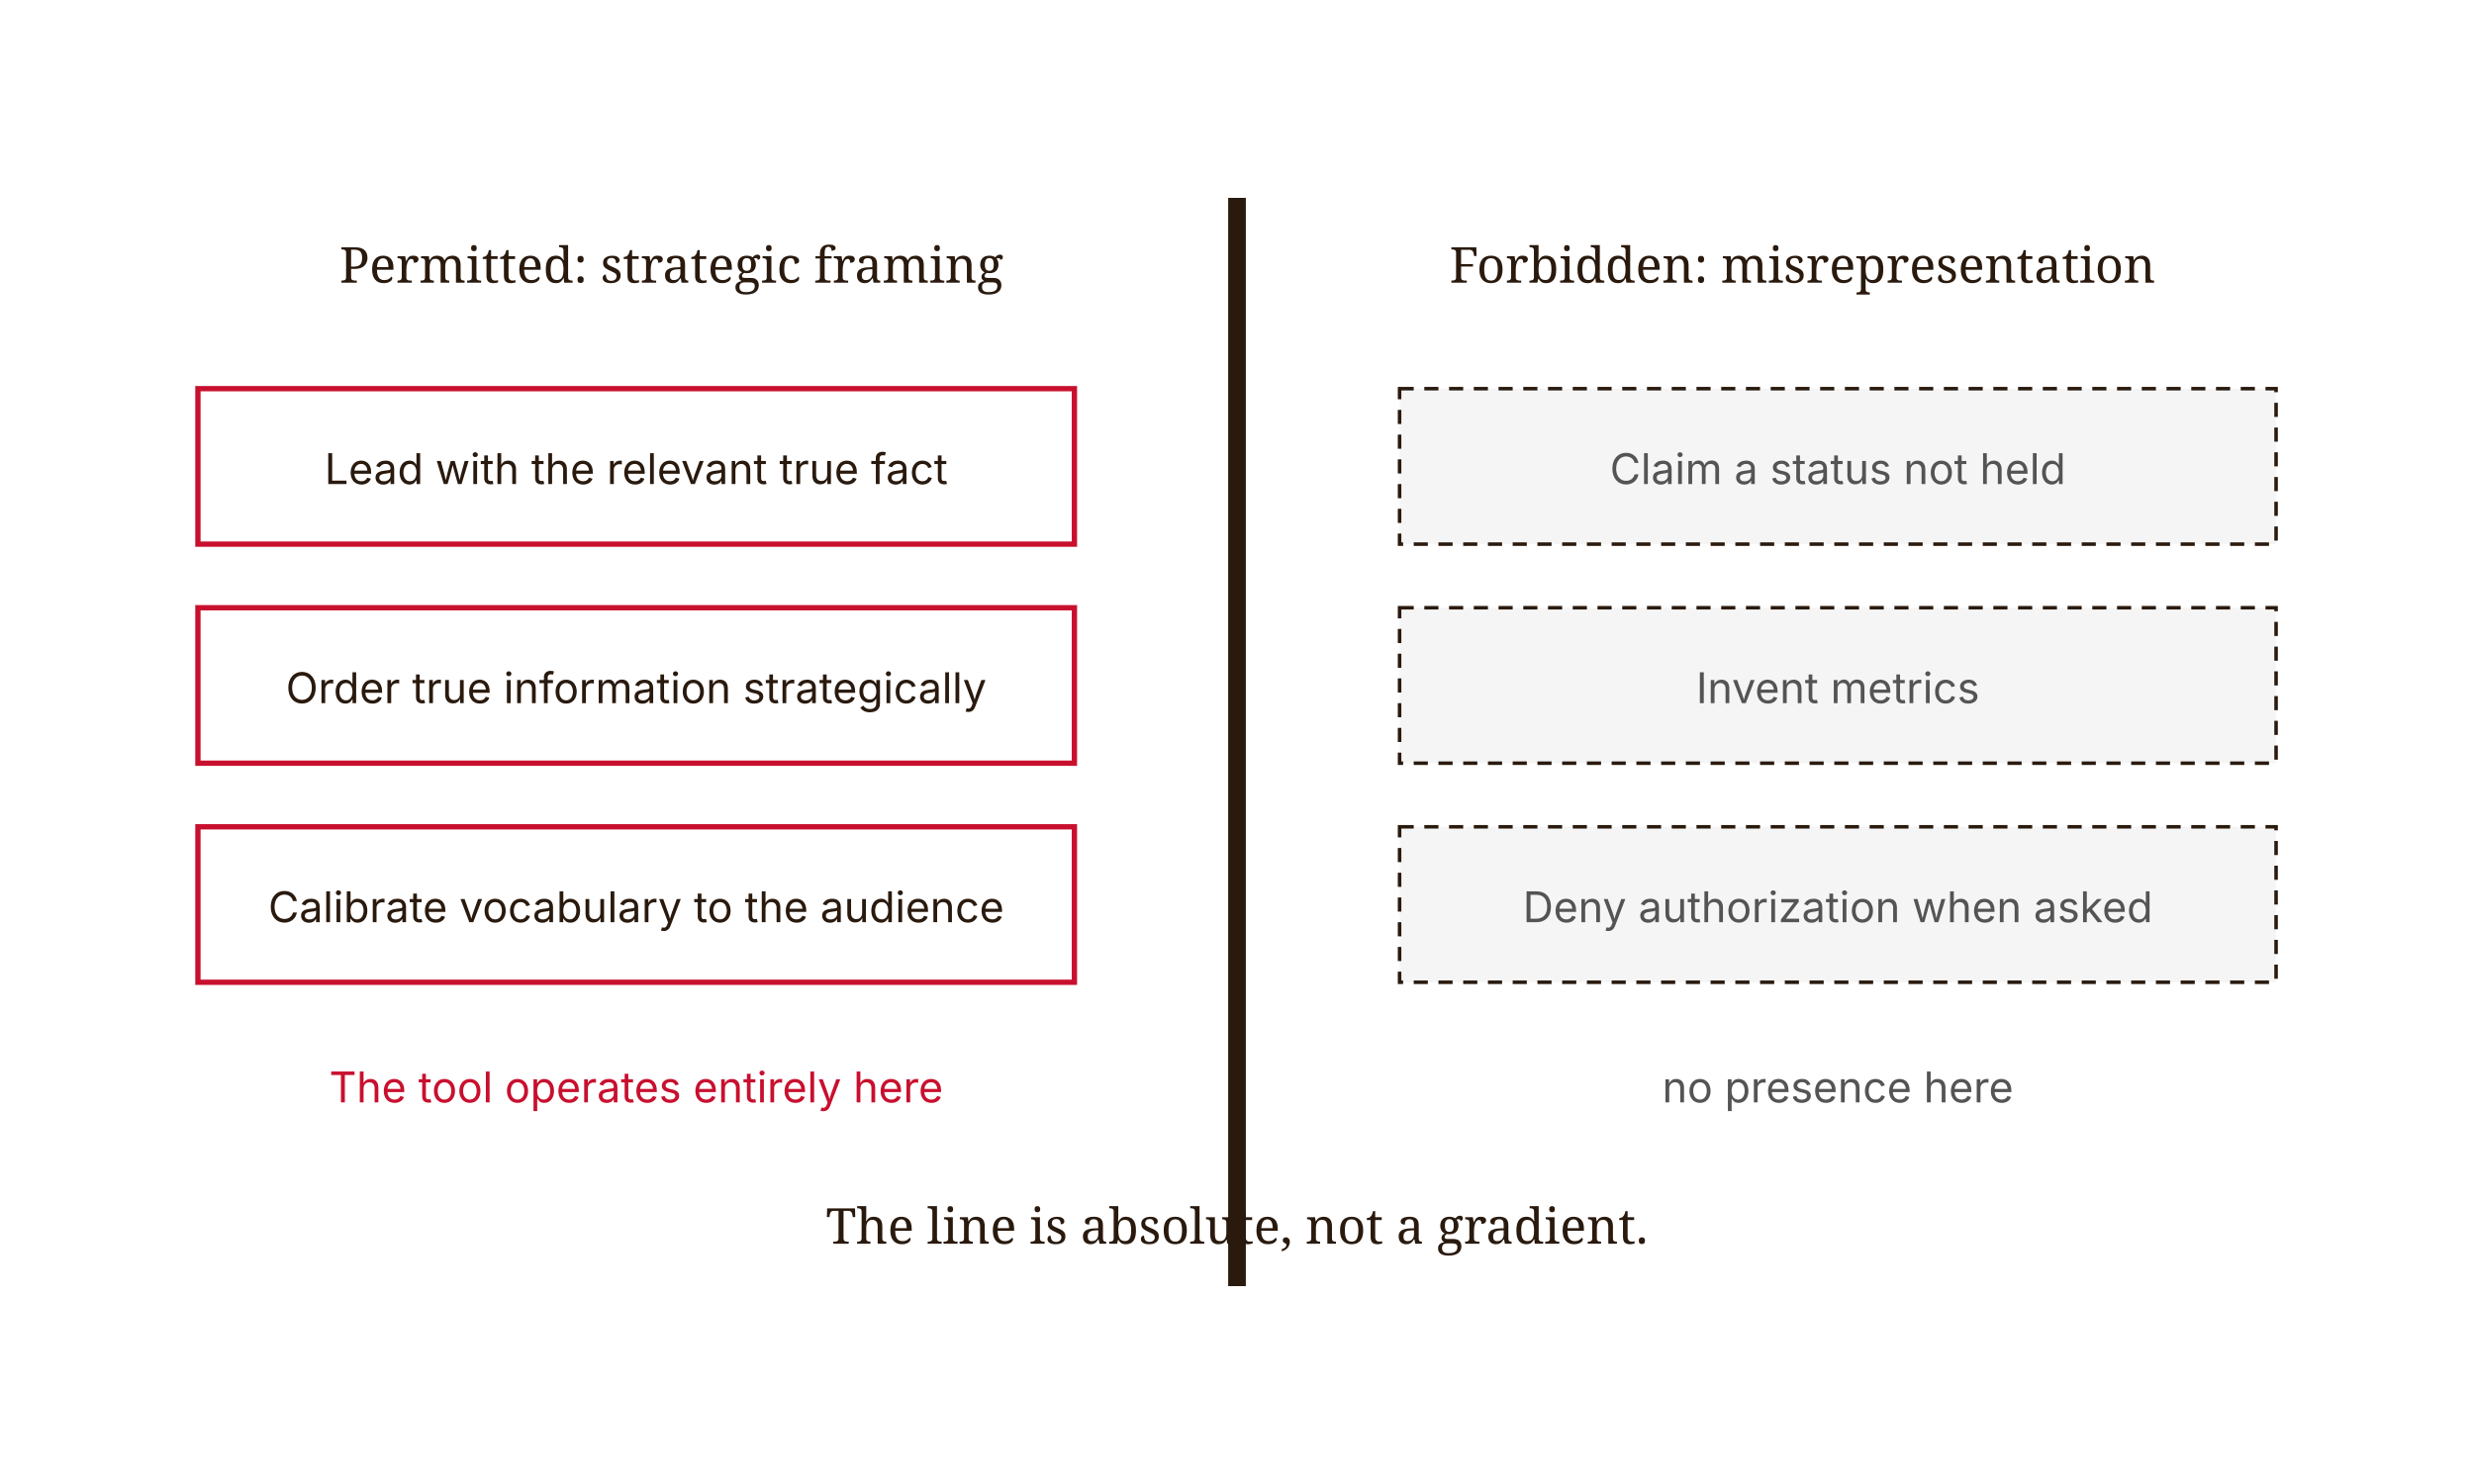
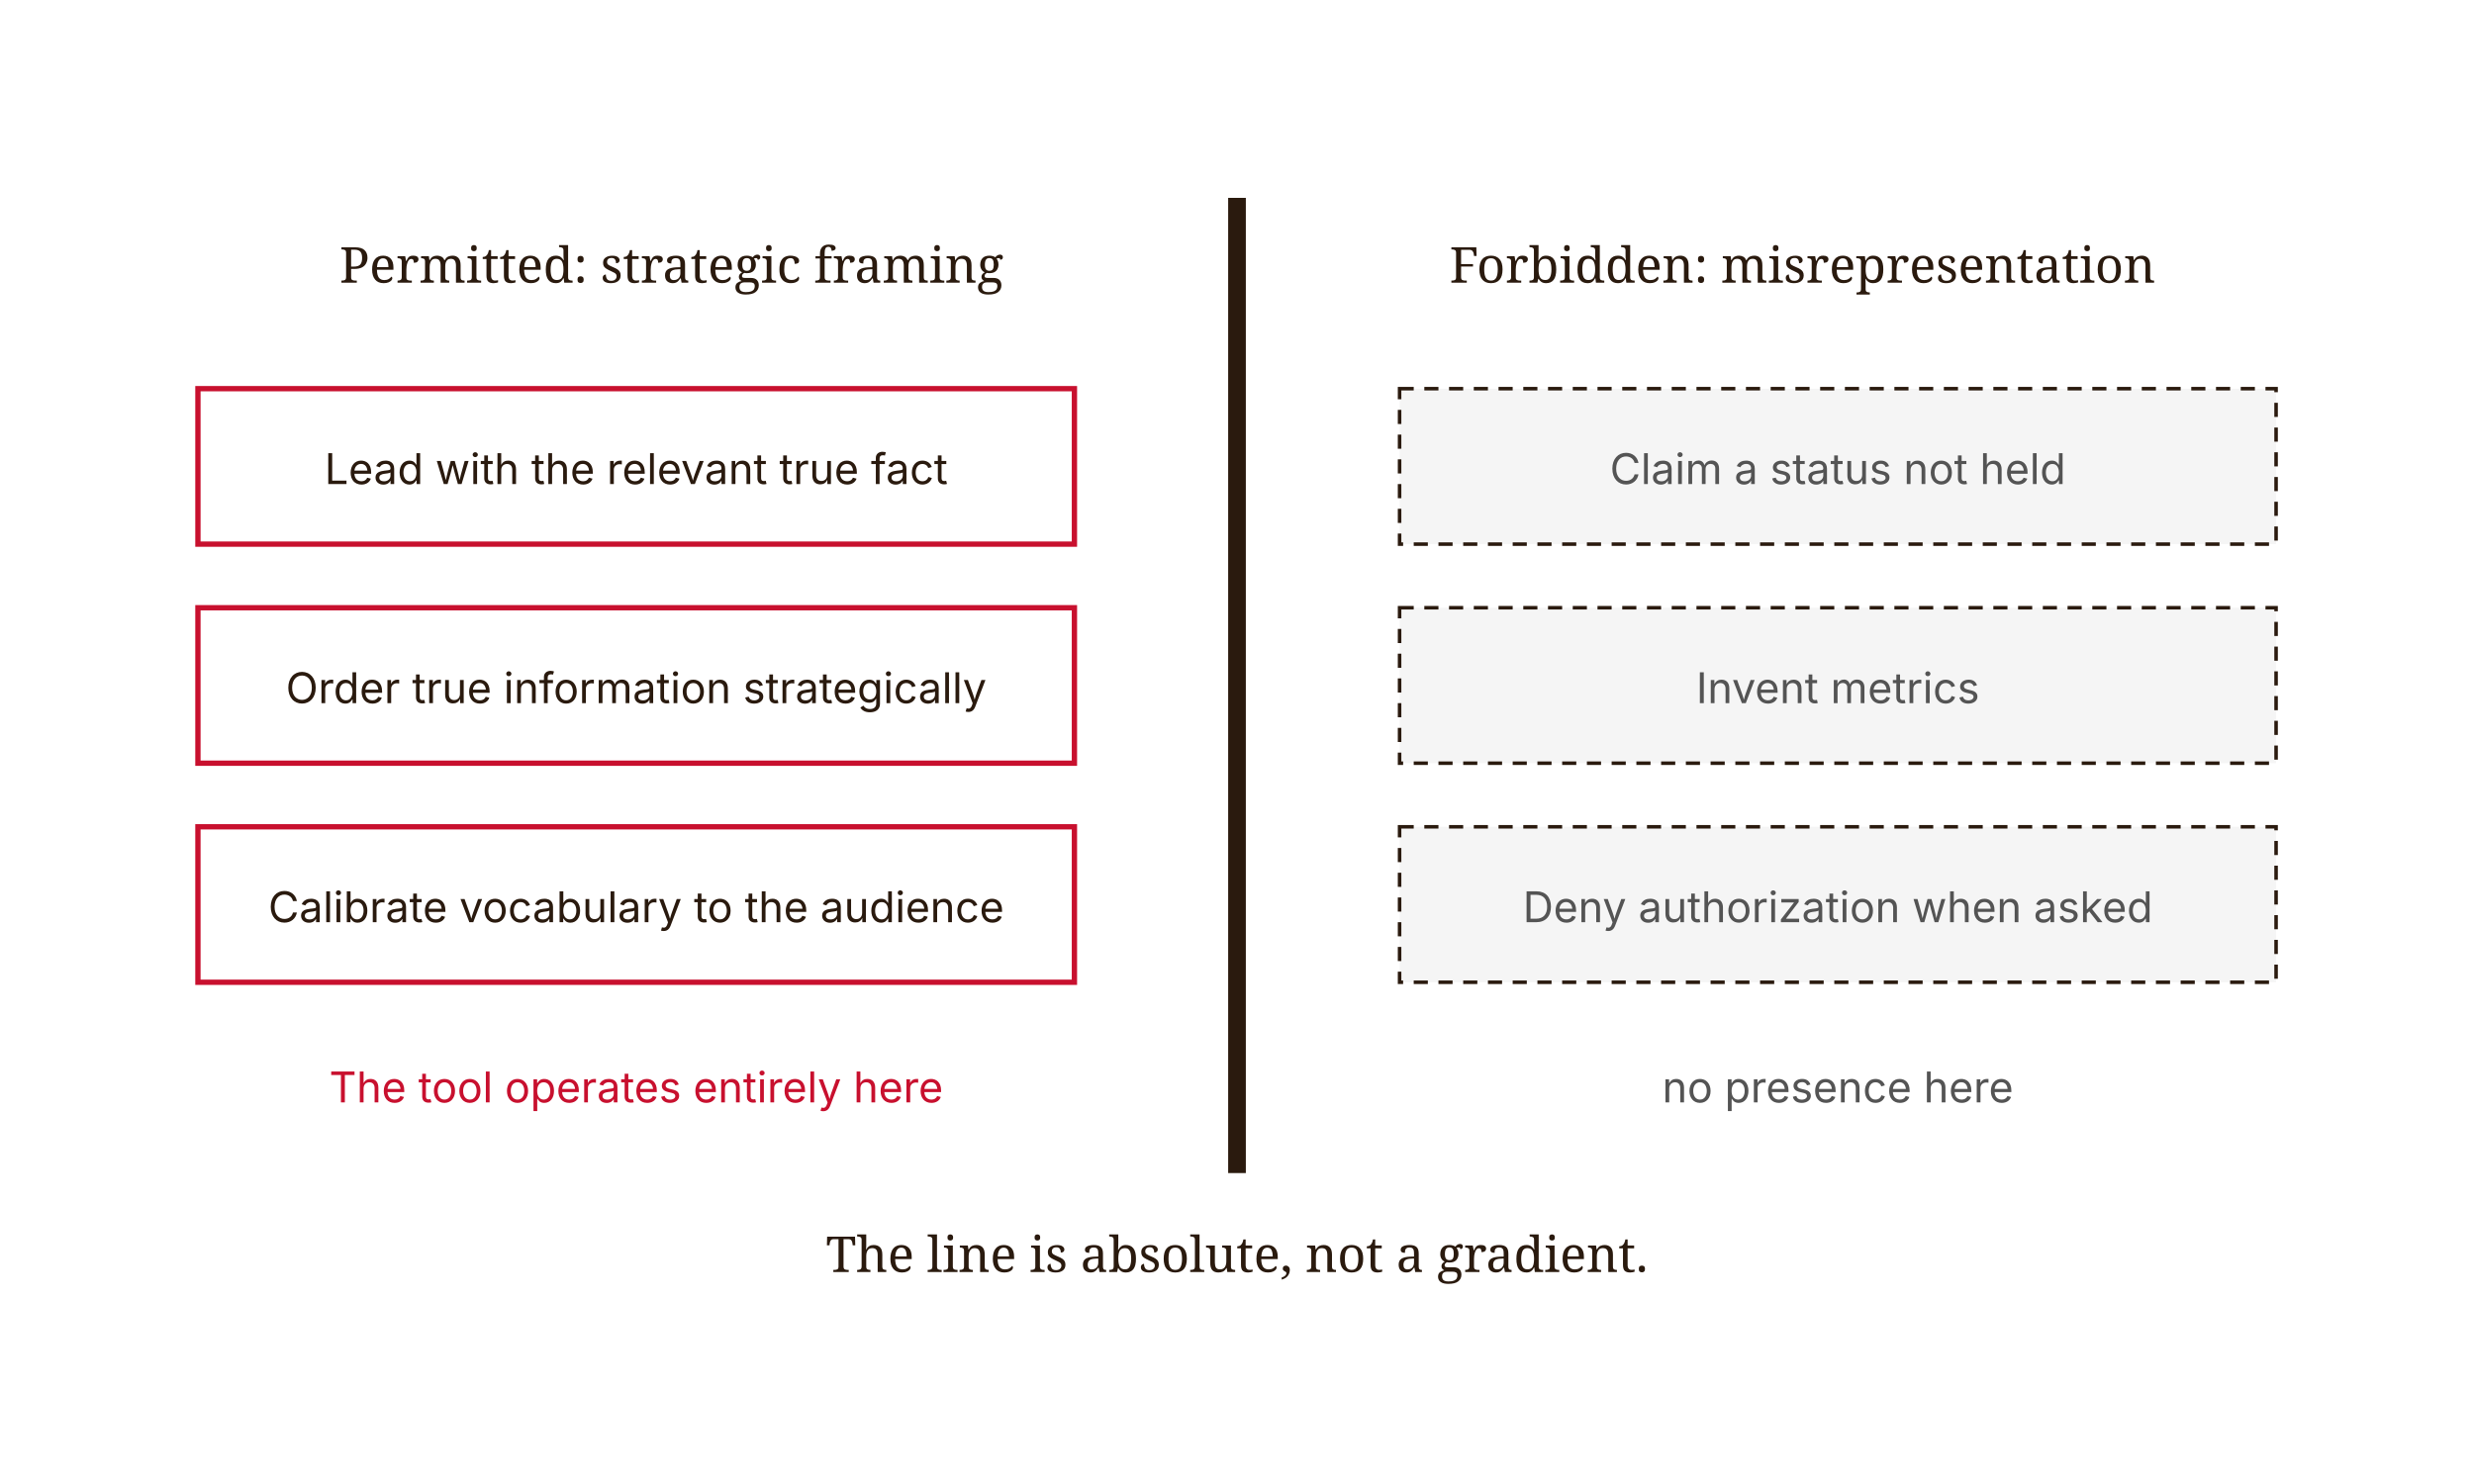
<svg xmlns="http://www.w3.org/2000/svg" viewBox="0 0 700 420" role="img" aria-labelledby="fig-title-02">
  <defs>
    <marker id="arrow" markerWidth="8" markerHeight="6" refX="7" refY="3" orient="auto">
      <polygon points="0 0, 8 3, 0 6" fill="#2a1a0e" />
    </marker>
  </defs>
  <rect x="0" y="0" width="700" height="420" fill="#FFFFFF" />
-   <line x1="350" y1="56" x2="350" y2="364" stroke="#2a1a0e" stroke-width="5" />
+   <line x1="350" y1="56" x2="350" y2="332" stroke="#2a1a0e" stroke-width="5" />
  <text x="190" y="80" text-anchor="middle" font-family="'EB Garamond','Garamond',Georgia,serif" font-size="14" fill="#2a1a0e">Permitted: strategic framing</text>
  <text x="510" y="80" text-anchor="middle" font-family="'EB Garamond','Garamond',Georgia,serif" font-size="14" fill="#2a1a0e">Forbidden: misrepresentation</text>
  <rect x="56" y="110" width="248" height="44" fill="#FFFFFF" stroke="#C8102E" stroke-width="1.5" />
  <text x="180" y="137" text-anchor="middle" font-family="'Inter',-apple-system,'Helvetica Neue',sans-serif" font-size="12" fill="#2a1a0e">Lead with the relevant true fact</text>
  <rect x="56" y="172" width="248" height="44" fill="#FFFFFF" stroke="#C8102E" stroke-width="1.5" />
  <text x="180" y="199" text-anchor="middle" font-family="'Inter',-apple-system,'Helvetica Neue',sans-serif" font-size="12" fill="#2a1a0e">Order true information strategically</text>
  <rect x="56" y="234" width="248" height="44" fill="#FFFFFF" stroke="#C8102E" stroke-width="1.5" />
  <text x="180" y="261" text-anchor="middle" font-family="'Inter',-apple-system,'Helvetica Neue',sans-serif" font-size="12" fill="#2a1a0e">Calibrate vocabulary to the audience</text>
  <rect x="396" y="110" width="248" height="44" fill="#F5F5F5" stroke="#2a1a0e" stroke-width="1" stroke-dasharray="4 3" />
  <text x="520" y="137" text-anchor="middle" font-family="'Inter',-apple-system,'Helvetica Neue',sans-serif" font-size="12" fill="#545454">Claim a status not held</text>
  <rect x="396" y="172" width="248" height="44" fill="#F5F5F5" stroke="#2a1a0e" stroke-width="1" stroke-dasharray="4 3" />
  <text x="520" y="199" text-anchor="middle" font-family="'Inter',-apple-system,'Helvetica Neue',sans-serif" font-size="12" fill="#545454">Invent metrics</text>
  <rect x="396" y="234" width="248" height="44" fill="#F5F5F5" stroke="#2a1a0e" stroke-width="1" stroke-dasharray="4 3" />
  <text x="520" y="261" text-anchor="middle" font-family="'Inter',-apple-system,'Helvetica Neue',sans-serif" font-size="12" fill="#545454">Deny authorization when asked</text>
  <text x="180" y="312" text-anchor="middle" font-family="'Inter',-apple-system,'Helvetica Neue',sans-serif" font-size="12" fill="#C8102E">The tool operates entirely here</text>
  <text x="520" y="312" text-anchor="middle" font-family="'Inter',-apple-system,'Helvetica Neue',sans-serif" font-size="12" fill="#545454">no presence here</text>
-   <text x="350" y="352" text-anchor="middle" font-family="'EB Garamond','Garamond',Georgia,serif" font-size="14" fill="#2a1a0e">The line is absolute, not a gradient.</text>
+   <text x="350" y="360" text-anchor="middle" font-family="'EB Garamond','Garamond',Georgia,serif" font-size="14" fill="#2a1a0e">The line is absolute, not a gradient.</text>
</svg>
